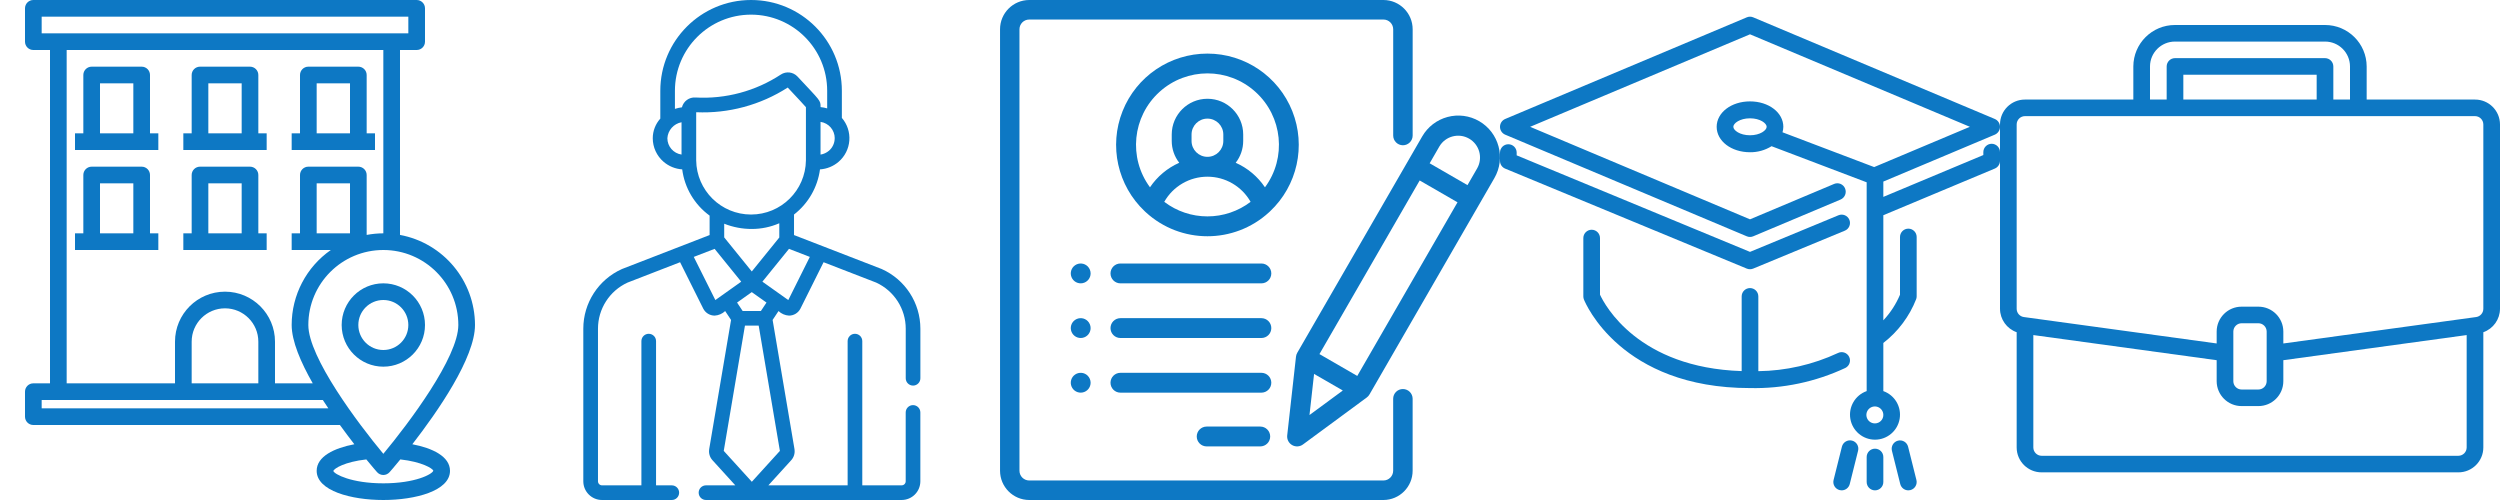
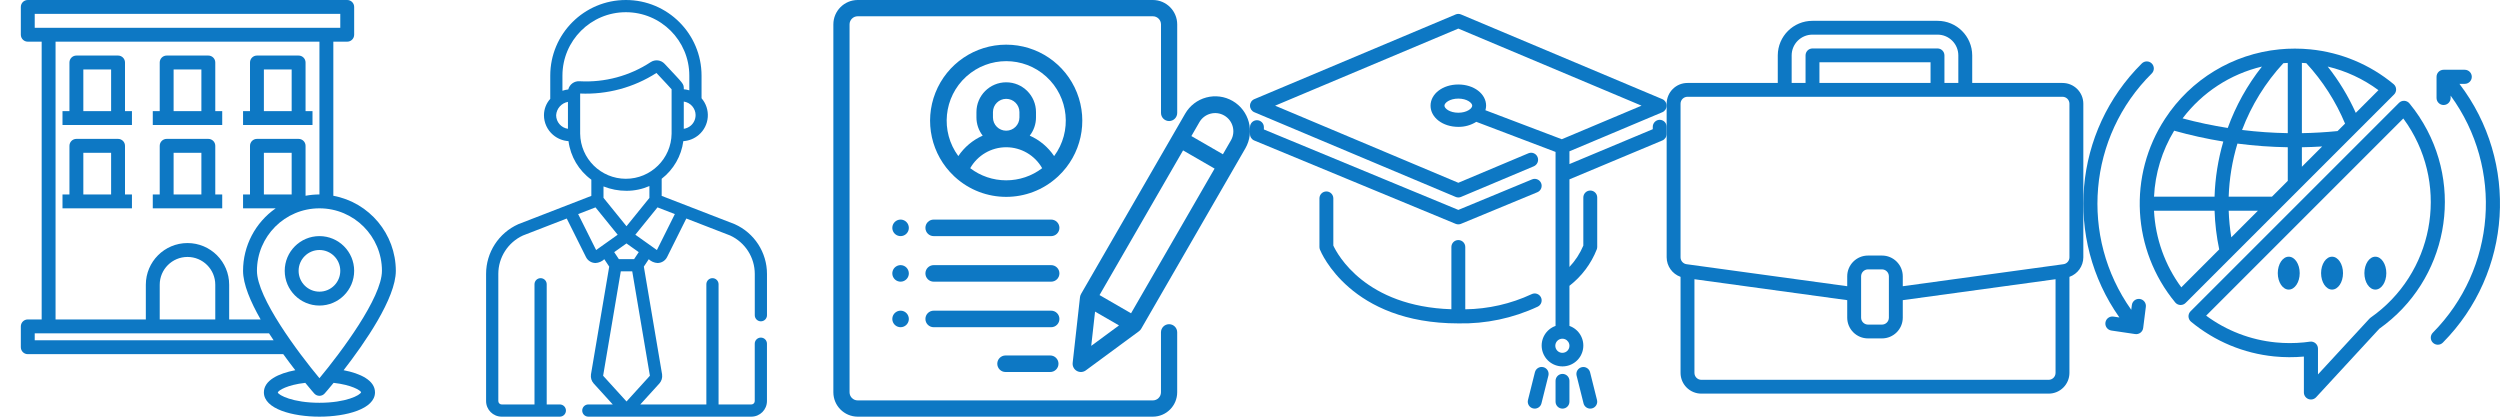
- <svg xmlns="http://www.w3.org/2000/svg" id="icons_spite_60_dark" width="300" height="60.002" viewBox="0 0 300 60.002">
+ <svg xmlns="http://www.w3.org/2000/svg" id="icons_spite_60_dark" width="360.001" height="60.002" viewBox="0 0 360.001 60.002">
  <g id="building" transform="translate(0 -12)">
    <rect id="Rectangle_1" data-name="Rectangle 1" width="60" height="60" transform="translate(0 12)" fill="#eee" opacity="0" />
    <g id="building-2" data-name="building" transform="translate(-2 10)">
      <path id="Path_683" data-name="Path 683" d="M43,41a5,5,0,1,0,5-5,5,5,0,0,0-5,5Zm8,0a3,3,0,1,1-3-3A3,3,0,0,1,51,41Z" fill="#0d78c4" />
      <path id="Path_684" data-name="Path 684" d="M51.48,55.31C54.52,51.39,59,44.94,59,41a11.021,11.021,0,0,0-9-10.81V8h2a1,1,0,0,0,1-1V3a1,1,0,0,0-1-1H6A1,1,0,0,0,5,3V7A1,1,0,0,0,6,8H8V48H6a1,1,0,0,0-1,1v3a1,1,0,0,0,1,1H42.79c.6.83,1.19,1.61,1.73,2.31C42.11,55.77,40,56.77,40,58.5c0,2.4,4.15,3.5,8,3.5s8-1.1,8-3.5C56,56.77,53.89,55.77,51.48,55.31ZM7,6V4H51V6ZM45,22H39a1,1,0,0,0-1,1v7H37v2h4.7A10.976,10.976,0,0,0,37,41c0,1.93,1.08,4.46,2.53,7H35V43a6,6,0,0,0-12,0v5H10V8H48V30a11.023,11.023,0,0,0-2,.19V23A1,1,0,0,0,45,22Zm-1,2v6H40V24ZM33,43v5H25V43a4,4,0,0,1,8,0ZM7,51V50H40.74c.22.34.44.67.66,1ZM39,41a9,9,0,0,1,18,0c0,3.87-5.93,11.77-9,15.46C44.93,52.77,39,44.87,39,41Zm9,19c-3.84,0-5.88-1.1-6-1.48.09-.31,1.37-1.1,3.96-1.39.71.87,1.2,1.43,1.29,1.53a1,1,0,0,0,1.5,0c.09-.1.58-.66,1.29-1.53,2.59.29,3.87,1.08,3.96,1.35C53.88,58.9,51.84,60,48,60Z" fill="#0d78c4" />
      <path id="Path_685" data-name="Path 685" d="M46,18V11a1,1,0,0,0-1-1H39a1,1,0,0,0-1,1v7H37v2H47V18Zm-2,0H40V12h4Z" fill="#0d78c4" />
      <path id="Path_686" data-name="Path 686" d="M33,18V11a1,1,0,0,0-1-1H26a1,1,0,0,0-1,1v7H24v2H34V18Zm-2,0H27V12h4Z" fill="#0d78c4" />
      <path id="Path_687" data-name="Path 687" d="M20,18V11a1,1,0,0,0-1-1H13a1,1,0,0,0-1,1v7H11v2H21V18Zm-2,0H14V12h4Z" fill="#0d78c4" />
      <path id="Path_688" data-name="Path 688" d="M20,30V23a1,1,0,0,0-1-1H13a1,1,0,0,0-1,1v7H11v2H21V30Zm-2,0H14V24h4Z" fill="#0d78c4" />
      <path id="Path_689" data-name="Path 689" d="M33,30V23a1,1,0,0,0-1-1H26a1,1,0,0,0-1,1v7H24v2H34V30Zm-2,0H27V24h4Z" fill="#0d78c4" />
    </g>
  </g>
  <g id="employee" transform="translate(60 -12)">
    <rect id="Rectangle_1-2" data-name="Rectangle 1" width="60" height="60" transform="translate(0 12)" fill="#eee" opacity="0" />
    <g id="employee-2" data-name="employee" transform="translate(-73.447 12)">
      <g id="Group_108" data-name="Group 108" transform="translate(83.447)">
        <path id="Path_690" data-name="Path 690" d="M123.01,48.614a.879.879,0,0,0-.879.879v8.263a.486.486,0,0,1-.485.485h-4.725V40.934a.879.879,0,0,0-1.758,0V58.242H105.65l2.759-3.035a1.576,1.576,0,0,0,.38-1.264c0-.009,0-.018,0-.027l-2.628-15.523.708-1.066a1.993,1.993,0,0,0,1.258.546,1.539,1.539,0,0,0,1.378-.852h0l2.771-5.555,6.314,2.445a6.09,6.09,0,0,1,3.545,5.536v5.945a.879.879,0,0,0,1.758,0V39.447a7.844,7.844,0,0,0-4.639-7.163l-.017-.007-10.508-4.069V25.743a8.235,8.235,0,0,0,3.117-5.417,3.8,3.8,0,0,0,2.235-.912,3.731,3.731,0,0,0,.389-5.265V10.893a10.893,10.893,0,1,0-21.786,0v3.341a3.529,3.529,0,0,0-.906,2.352,3.724,3.724,0,0,0,1.3,2.828,3.8,3.8,0,0,0,2.234.911A8.148,8.148,0,0,0,98.6,25.873v2.334L88.1,32.276l-.017.007a7.844,7.844,0,0,0-4.639,7.163v18.31A2.246,2.246,0,0,0,85.69,60h8.374a.879.879,0,1,0,0-1.758H92.173V40.934a.879.879,0,0,0-1.758,0V58.242H85.69a.486.486,0,0,1-.485-.485V39.447a6.09,6.09,0,0,1,3.544-5.535l6.309-2.446,2.772,5.555a1.539,1.539,0,0,0,1.378.852,1.992,1.992,0,0,0,1.258-.546l.708,1.066L98.546,53.916c0,.009,0,.018,0,.026a1.576,1.576,0,0,0,.38,1.264l2.759,3.035H98.166a.879.879,0,1,0,0,1.758h23.48a2.246,2.246,0,0,0,2.243-2.243V49.493A.879.879,0,0,0,123.01,48.614ZM110.626,30.828l-2.584,5.179L104.935,33.8l3.192-3.939Zm-5.2,5.48-.67,1.009h-2.192l-.67-1.009,1.766-1.254Zm-5.074-7.818V26.846a8.918,8.918,0,0,0,3.323.63,8.251,8.251,0,0,0,3.287-.685V28.5l-3.3,4.076Zm13.258-11.9a1.969,1.969,0,0,1-.684,1.494,2.047,2.047,0,0,1-1.015.467V14.625A1.988,1.988,0,0,1,113.615,16.587ZM95.231,18.548a1.986,1.986,0,0,1-1.7-1.962,2.087,2.087,0,0,1,1.7-1.917Zm.047-5.67a4.345,4.345,0,0,0-.84.189V10.893a9.135,9.135,0,1,1,18.27,0v2.114a3.907,3.907,0,0,0-.792-.153c0-.848.007-.684-2.767-3.667a1.564,1.564,0,0,0-2-.243A16.945,16.945,0,0,1,96.908,11.7,1.563,1.563,0,0,0,95.279,12.878Zm1.711,6.362V13.468a18.782,18.782,0,0,0,10.985-2.963c1.272,1.366,1.961,2.083,2.184,2.355v6.38a6.585,6.585,0,0,1-13.169,0Zm2.3,16.767L96.7,30.828l2.5-.966,3.192,3.94Zm1.008,18.1,2.544-15.031h1.649l2.544,15.031-3.368,3.706Z" transform="translate(-83.447)" fill="#0d78c4" />
      </g>
    </g>
  </g>
  <g id="resume" transform="translate(120 -12)">
    <rect id="Rectangle_1-3" data-name="Rectangle 1" width="60" height="60" transform="translate(0 12)" fill="#eee" opacity="0" />
    <g id="resume-2" data-name="resume" transform="translate(-0.007 12)">
      <g id="Group_143" data-name="Group 143" transform="translate(0.007)">
        <g id="Group_142" data-name="Group 142" transform="translate(0)">
          <path id="Path_737" data-name="Path 737" d="M48.358,17.432a1.17,1.17,0,0,0,1.168-1.172V3.516A3.514,3.514,0,0,0,46.023,0H3.511a3.514,3.514,0,0,0-3.5,3.516v52.97A3.514,3.514,0,0,0,3.511,60H46.023a3.514,3.514,0,0,0,3.5-3.516V47.852a1.168,1.168,0,1,0-2.336,0v8.634a1.171,1.171,0,0,1-1.168,1.172H3.511a1.171,1.171,0,0,1-1.168-1.172V3.516A1.171,1.171,0,0,1,3.511,2.344H46.023a1.171,1.171,0,0,1,1.168,1.172V16.26A1.17,1.17,0,0,0,48.358,17.432Z" transform="translate(-0.007 0)" fill="#0d78c4" />
        </g>
      </g>
      <g id="Group_145" data-name="Group 145" transform="translate(13.94 6.432)">
        <g id="Group_144" data-name="Group 144">
          <path id="Path_738" data-name="Path 738" d="M130.966,54a10.953,10.953,0,0,0-7.518,18.924,1.179,1.179,0,0,0,.128.119,10.938,10.938,0,0,0,14.781,0,1.191,1.191,0,0,0,.128-.119A10.953,10.953,0,0,0,130.966,54Zm0,19.535a8.531,8.531,0,0,1-5.181-1.747,5.956,5.956,0,0,1,10.361,0A8.531,8.531,0,0,1,130.966,73.535Zm-1.906-9.053v-.774a1.906,1.906,0,1,1,3.812,0v.774a1.906,1.906,0,1,1-3.812,0Zm8.808,5.561a8.264,8.264,0,0,0-3.51-2.942,4.266,4.266,0,0,0,.9-2.619v-.774a4.288,4.288,0,0,0-8.576,0v.774a4.266,4.266,0,0,0,.9,2.619,8.264,8.264,0,0,0-3.51,2.942,8.576,8.576,0,1,1,13.8,0Z" transform="translate(-120.007 -54)" fill="#0d78c4" />
        </g>
      </g>
      <g id="Group_147" data-name="Group 147" transform="translate(23.614 51.187)">
        <g id="Group_146" data-name="Group 146">
          <path id="Path_739" data-name="Path 739" d="M209.63,438H203.2a1.191,1.191,0,0,0,0,2.382h6.432a1.191,1.191,0,1,0,0-2.382Z" transform="translate(-202.007 -438)" fill="#0d78c4" />
        </g>
      </g>
      <g id="Group_149" data-name="Group 149" transform="translate(13.265 44.737)">
        <g id="Group_148" data-name="Group 148">
          <path id="Path_740" data-name="Path 740" d="M132.113,382H115.2a1.191,1.191,0,0,0,0,2.382h16.915a1.191,1.191,0,1,0,0-2.382Z" transform="translate(-114.007 -382)" fill="#0d78c4" />
        </g>
      </g>
      <g id="Group_151" data-name="Group 151" transform="translate(13.265 38.179)">
        <g id="Group_150" data-name="Group 150">
          <path id="Path_741" data-name="Path 741" d="M132.113,326H115.2a1.191,1.191,0,0,0,0,2.382h16.915a1.191,1.191,0,1,0,0-2.382Z" transform="translate(-114.007 -326)" fill="#0d78c4" />
        </g>
      </g>
      <g id="Group_153" data-name="Group 153" transform="translate(8.498 31.62)">
        <g id="Group_152" data-name="Group 152">
          <path id="Path_742" data-name="Path 742" d="M73.321,270.349a1.19,1.19,0,1,0,.349.842A1.2,1.2,0,0,0,73.321,270.349Z" transform="translate(-71.287 -270)" fill="#0d78c4" />
        </g>
      </g>
      <g id="Group_155" data-name="Group 155" transform="translate(8.498 38.179)">
        <g id="Group_154" data-name="Group 154">
          <path id="Path_743" data-name="Path 743" d="M73.321,326.349a1.19,1.19,0,1,0,.349.842A1.2,1.2,0,0,0,73.321,326.349Z" transform="translate(-71.287 -326)" fill="#0d78c4" />
        </g>
      </g>
      <g id="Group_157" data-name="Group 157" transform="translate(8.498 44.737)">
        <g id="Group_156" data-name="Group 156">
          <path id="Path_744" data-name="Path 744" d="M73.321,382.349a1.19,1.19,0,1,0,.349.842A1.2,1.2,0,0,0,73.321,382.349Z" transform="translate(-71.287 -382)" fill="#0d78c4" />
        </g>
      </g>
      <g id="Group_159" data-name="Group 159" transform="translate(13.265 31.62)">
        <g id="Group_158" data-name="Group 158">
          <path id="Path_745" data-name="Path 745" d="M132.113,270H115.2a1.191,1.191,0,0,0,0,2.382h16.915a1.191,1.191,0,1,0,0-2.382Z" transform="translate(-114.007 -270)" fill="#0d78c4" />
        </g>
      </g>
      <g id="Group_161" data-name="Group 161" transform="translate(34.468 13.865)">
        <g id="Group_160" data-name="Group 160">
          <path id="Path_746" data-name="Path 746" d="M320.628,125.348a5,5,0,0,0-6.834,1.831L298.8,153.142a1.193,1.193,0,0,0-.152.463l-1.055,9.451a1.191,1.191,0,0,0,1.89,1.091l7.657-5.639a1.19,1.19,0,0,0,.325-.364l14.99-25.963A5.009,5.009,0,0,0,320.628,125.348Zm-20.362,35.267.551-4.935,3.447,1.99ZM306,155.922l-4.539-2.621,12.029-20.835,4.539,2.621ZM320.4,130.991l-1.174,2.034-4.539-2.621,1.174-2.034a2.621,2.621,0,0,1,4.539,2.621Z" transform="translate(-297.589 -124.675)" fill="#0d78c4" />
        </g>
      </g>
    </g>
  </g>
  <g id="mortarboard" transform="translate(180 -12)">
    <rect id="Rectangle_1-4" data-name="Rectangle 1" width="60" height="60" transform="translate(0 12)" fill="#eee" opacity="0" />
    <g id="mortarboard-2" data-name="mortarboard" transform="translate(0 -3.068)">
      <g id="Group_107" data-name="Group 107" transform="translate(0 17.068)">
        <g id="Group_106" data-name="Group 106">
          <path id="Path_652" data-name="Path 652" d="M343.573,443.756a1,1,0,0,0-1.212.727l-1,4a1,1,0,0,0,.728,1.213.971.971,0,0,0,.243.03,1,1,0,0,0,.969-.757l1-4A1,1,0,0,0,343.573,443.756Z" transform="translate(-301.331 -392.884)" fill="#0d78c4" />
          <path id="Path_653" data-name="Path 653" d="M30,160.066a.991.991,0,0,0,.382-.076l11-4.552a1,1,0,0,0-.766-1.848L30,157.984,2,146.4v-.332a1,1,0,0,0-2,0v1a1,1,0,0,0,.618.924l29,12A.989.989,0,0,0,30,160.066Z" transform="translate(0 -129.758)" fill="#0d78c4" />
          <path id="Path_654" data-name="Path 654" d="M117.231,245.645a1,1,0,0,0-1.339-.454,23.307,23.307,0,0,1-9.557,2.18V238.4a1,1,0,0,0-2,0v8.962c-12.417-.4-16.424-7.918-17-9.17V231.4a1,1,0,1,0-2,0v7a1.011,1.011,0,0,0,.071.372c.174.433,4.43,10.628,19.929,10.628a25.7,25.7,0,0,0,11.443-2.416A1,1,0,0,0,117.231,245.645Z" transform="translate(-75.335 -204.831)" fill="#0d78c4" />
          <path id="Path_655" data-name="Path 655" d="M376.467,452.266a1,1,0,0,0-1,1v3a1,1,0,1,0,2,0v-3A1,1,0,0,0,376.467,452.266Z" transform="translate(-331.467 -400.424)" fill="#0d78c4" />
          <path id="Path_656" data-name="Path 656" d="M59,32.32a1.008,1.008,0,0,0-1,1.017v.336L46,38.695V36.857l13.382-5.631a1.024,1.024,0,0,0,0-1.879l-29-12.2a.985.985,0,0,0-.764,0l-29,12.2a1.023,1.023,0,0,0,0,1.879l29,12.2a.982.982,0,0,0,.764,0l10.486-4.412a1.022,1.022,0,0,0,.542-1.328,1,1,0,0,0-1.306-.55L30,41.388,3.615,30.286,30,19.184l26.385,11.1L44.9,35.117l-11-4.175A2.466,2.466,0,0,0,34,30.286c0-1.71-1.757-3.051-4-3.051s-4,1.34-4,3.051,1.757,3.051,4,3.051a4.774,4.774,0,0,0,2.588-.725L44,36.945V40.2h0V62a3,3,0,1,0,2,0V56.224a12.353,12.353,0,0,0,3.945-5.268A1.044,1.044,0,0,0,50,50.624V43.506a1,1,0,1,0-2,0v6.93a10.425,10.425,0,0,1-2,3.072V40.894l13.381-5.6A1.017,1.017,0,0,0,60,34.354V33.337A1.008,1.008,0,0,0,59,32.32ZM30,31.3c-1.221,0-2-.6-2-1.017s.779-1.017,2-1.017,2,.6,2,1.017S31.221,31.3,30,31.3ZM45,65.876a1.017,1.017,0,1,1,1-1.017A1.009,1.009,0,0,1,45,65.876Z" transform="translate(0 -17.068)" fill="#0d78c4" />
          <path id="Path_657" data-name="Path 657" d="M403.036,444.486a1,1,0,0,0-1.94.486l1,4a1,1,0,0,0,.969.757.966.966,0,0,0,.243-.03,1,1,0,0,0,.728-1.213Z" transform="translate(-354.066 -392.887)" fill="#0d78c4" />
        </g>
      </g>
    </g>
  </g>
  <g id="suitcase" transform="translate(240 -12)">
    <rect id="Rectangle_1-5" data-name="Rectangle 1" width="60" height="60" transform="translate(0 12)" fill="#eee" opacity="0" />
    <path id="suitcase-2" data-name="suitcase" d="M57,8.947H44V4.971A4.991,4.991,0,0,0,39,0H21a4.991,4.991,0,0,0-5,4.971V8.947H3A2.991,2.991,0,0,0,0,11.93v22.13a3,3,0,0,0,2,2.807V50.7a2.991,2.991,0,0,0,3,2.982H55A2.991,2.991,0,0,0,58,50.7V36.867a3,3,0,0,0,2-2.808V11.93a2.991,2.991,0,0,0-3-2.982ZM18,4.971a2.991,2.991,0,0,1,3-2.982H39a2.991,2.991,0,0,1,3,2.982V8.947H40V4.971a1,1,0,0,0-1-.994H21a1,1,0,0,0-1,.994V8.947H18ZM38,8.947H22V5.965H38ZM56,50.7a1,1,0,0,1-1,.994H5A1,1,0,0,1,4,50.7V37.208l22,3.016v2.524a2.991,2.991,0,0,0,3,2.982h2a2.991,2.991,0,0,0,3-2.982V40.224l22-3.016ZM32,42.749a1,1,0,0,1-1,.994H29a1,1,0,0,1-1-.994V36.784a1,1,0,0,1,1-.994h2a1,1,0,0,1,1,.994Zm26-8.689a1,1,0,0,1-.86.985l-.277.038L34,38.217V36.784A2.991,2.991,0,0,0,31,33.8H29a2.991,2.991,0,0,0-3,2.982v1.433L2.861,35.045A1,1,0,0,1,2,34.059V11.93a1,1,0,0,1,1-.994H57a1,1,0,0,1,1,.994Zm0,0" transform="translate(0 15)" fill="#0d78c4" />
  </g>
+   <g id="language" transform="translate(300 -12)">
+     <rect id="Rectangle_1-6" data-name="Rectangle 1" width="60" height="60" transform="translate(0 12)" fill="#eee" opacity="0" />
+     <g id="outline" transform="translate(-15.997 -37)">
+       <path id="Path_658" data-name="Path 658" d="M116.919,61.844a1.015,1.015,0,0,0-.367-.735,22.194,22.194,0,0,0-11.988-5c-.73-.073-1.472-.109-2.214-.11h-.032c-.742,0-1.484.037-2.213.11a22.237,22.237,0,0,0-16.437,9.957l-.008.011h0a22.34,22.34,0,0,0,1.449,26.474,1.015,1.015,0,0,0,.734.368h.048a1.015,1.015,0,0,0,.718-.3L116.623,62.61A1.015,1.015,0,0,0,116.919,61.844ZM99.042,77.32H92.809a29.872,29.872,0,0,1,1.259-7.643,64.454,64.454,0,0,0,7.251.527v4.839Zm-16.984,0a20.188,20.188,0,0,1,2.9-9.5,64.115,64.115,0,0,0,7.076,1.562,31.907,31.907,0,0,0-1.259,7.937ZM100.685,58.1c.211-.017.422-.032.634-.042V68.174a62.458,62.458,0,0,1-6.583-.458,29.594,29.594,0,0,1,5.949-9.618ZM97.012,79.35l-3.826,3.826a30.1,30.1,0,0,1-.375-3.826Zm6.338-9.146q1.459-.023,2.921-.113l-2.921,2.921Zm5.137-2.329c-1.7.17-3.421.27-5.137.3V58.056c.212.01.424.025.635.042a29.708,29.708,0,0,1,5.583,8.7ZM97.6,58.585a31.522,31.522,0,0,0-4.925,8.842,62.177,62.177,0,0,1-6.505-1.379A20.191,20.191,0,0,1,97.6,58.585ZM85.985,90.377A20.345,20.345,0,0,1,82.056,79.35h8.722a32.066,32.066,0,0,0,.668,5.566ZM111.111,65.25a31.641,31.641,0,0,0-4.044-6.666,20.152,20.152,0,0,1,7.31,3.4Z" transform="translate(-55.881 0)" fill="#0d78c4" />
+       <path id="Path_659" data-name="Path 659" d="M174.318,119.392a22.4,22.4,0,0,0-1.449-1.962,1.015,1.015,0,0,0-1.5-.071l-30.014,30.014a1.015,1.015,0,0,0,.071,1.5,22.2,22.2,0,0,0,11.988,5,22.744,22.744,0,0,0,4.261.019v5.167a1.015,1.015,0,0,0,1.761.689l9.1-9.864a22.34,22.34,0,0,0,5.778-30.491Zm-7.034,28.892a1.019,1.019,0,0,0-.163.143l-7.417,8.035v-3.712a1.015,1.015,0,0,0-1.159-1.005c-.307.044-.593.079-.873.107a20.631,20.631,0,0,1-4.058,0A20.158,20.158,0,0,1,143.6,148l28.391-28.392q.328.444.629.9A20.31,20.31,0,0,1,167.284,148.284Z" transform="translate(-109.917 -53.546)" fill="#0d78c4" />
+       <ellipse id="Ellipse_14" data-name="Ellipse 14" cx="1.579" cy="2.368" rx="1.579" ry="2.368" transform="translate(43.998 85.965)" fill="#0d78c4" />
+       <ellipse id="Ellipse_15" data-name="Ellipse 15" cx="1.579" cy="2.368" rx="1.579" ry="2.368" transform="translate(50.234 85.965)" fill="#0d78c4" />
+       <ellipse id="Ellipse_16" data-name="Ellipse 16" cx="1.579" cy="2.368" rx="1.579" ry="2.368" transform="translate(56.47 85.965)" fill="#0d78c4" />
+       <path id="Path_660" data-name="Path 660" d="M24.118,104.737a1.015,1.015,0,0,0-1.133.881l-.086.685a26.4,26.4,0,0,1,2.95-34.034,1.015,1.015,0,1,0-1.429-1.443,28.427,28.427,0,0,0-3.228,36.578l-.858-.127a1.015,1.015,0,1,0-.3,2.009l3.426.508a1.015,1.015,0,0,0,1.156-.878L25,105.871a1.015,1.015,0,0,0-.881-1.133Z" transform="translate(0 -12.689)" fill="#0d78c4" />
+       <path id="Path_661" data-name="Path 661" d="M420.89,82.03a1.015,1.015,0,1,0,0-2.03h-3.046a1.015,1.015,0,0,0-1.015,1.015v3.046a1.015,1.015,0,1,0,2.03,0v-.335a26.4,26.4,0,0,1-2.566,34.138,1.015,1.015,0,0,0,1.443,1.429,28.426,28.426,0,0,0,2.39-37.262Z" transform="translate(-349.969 -20.954)" fill="#0d78c4" />
+     </g>
+   </g>
</svg>
